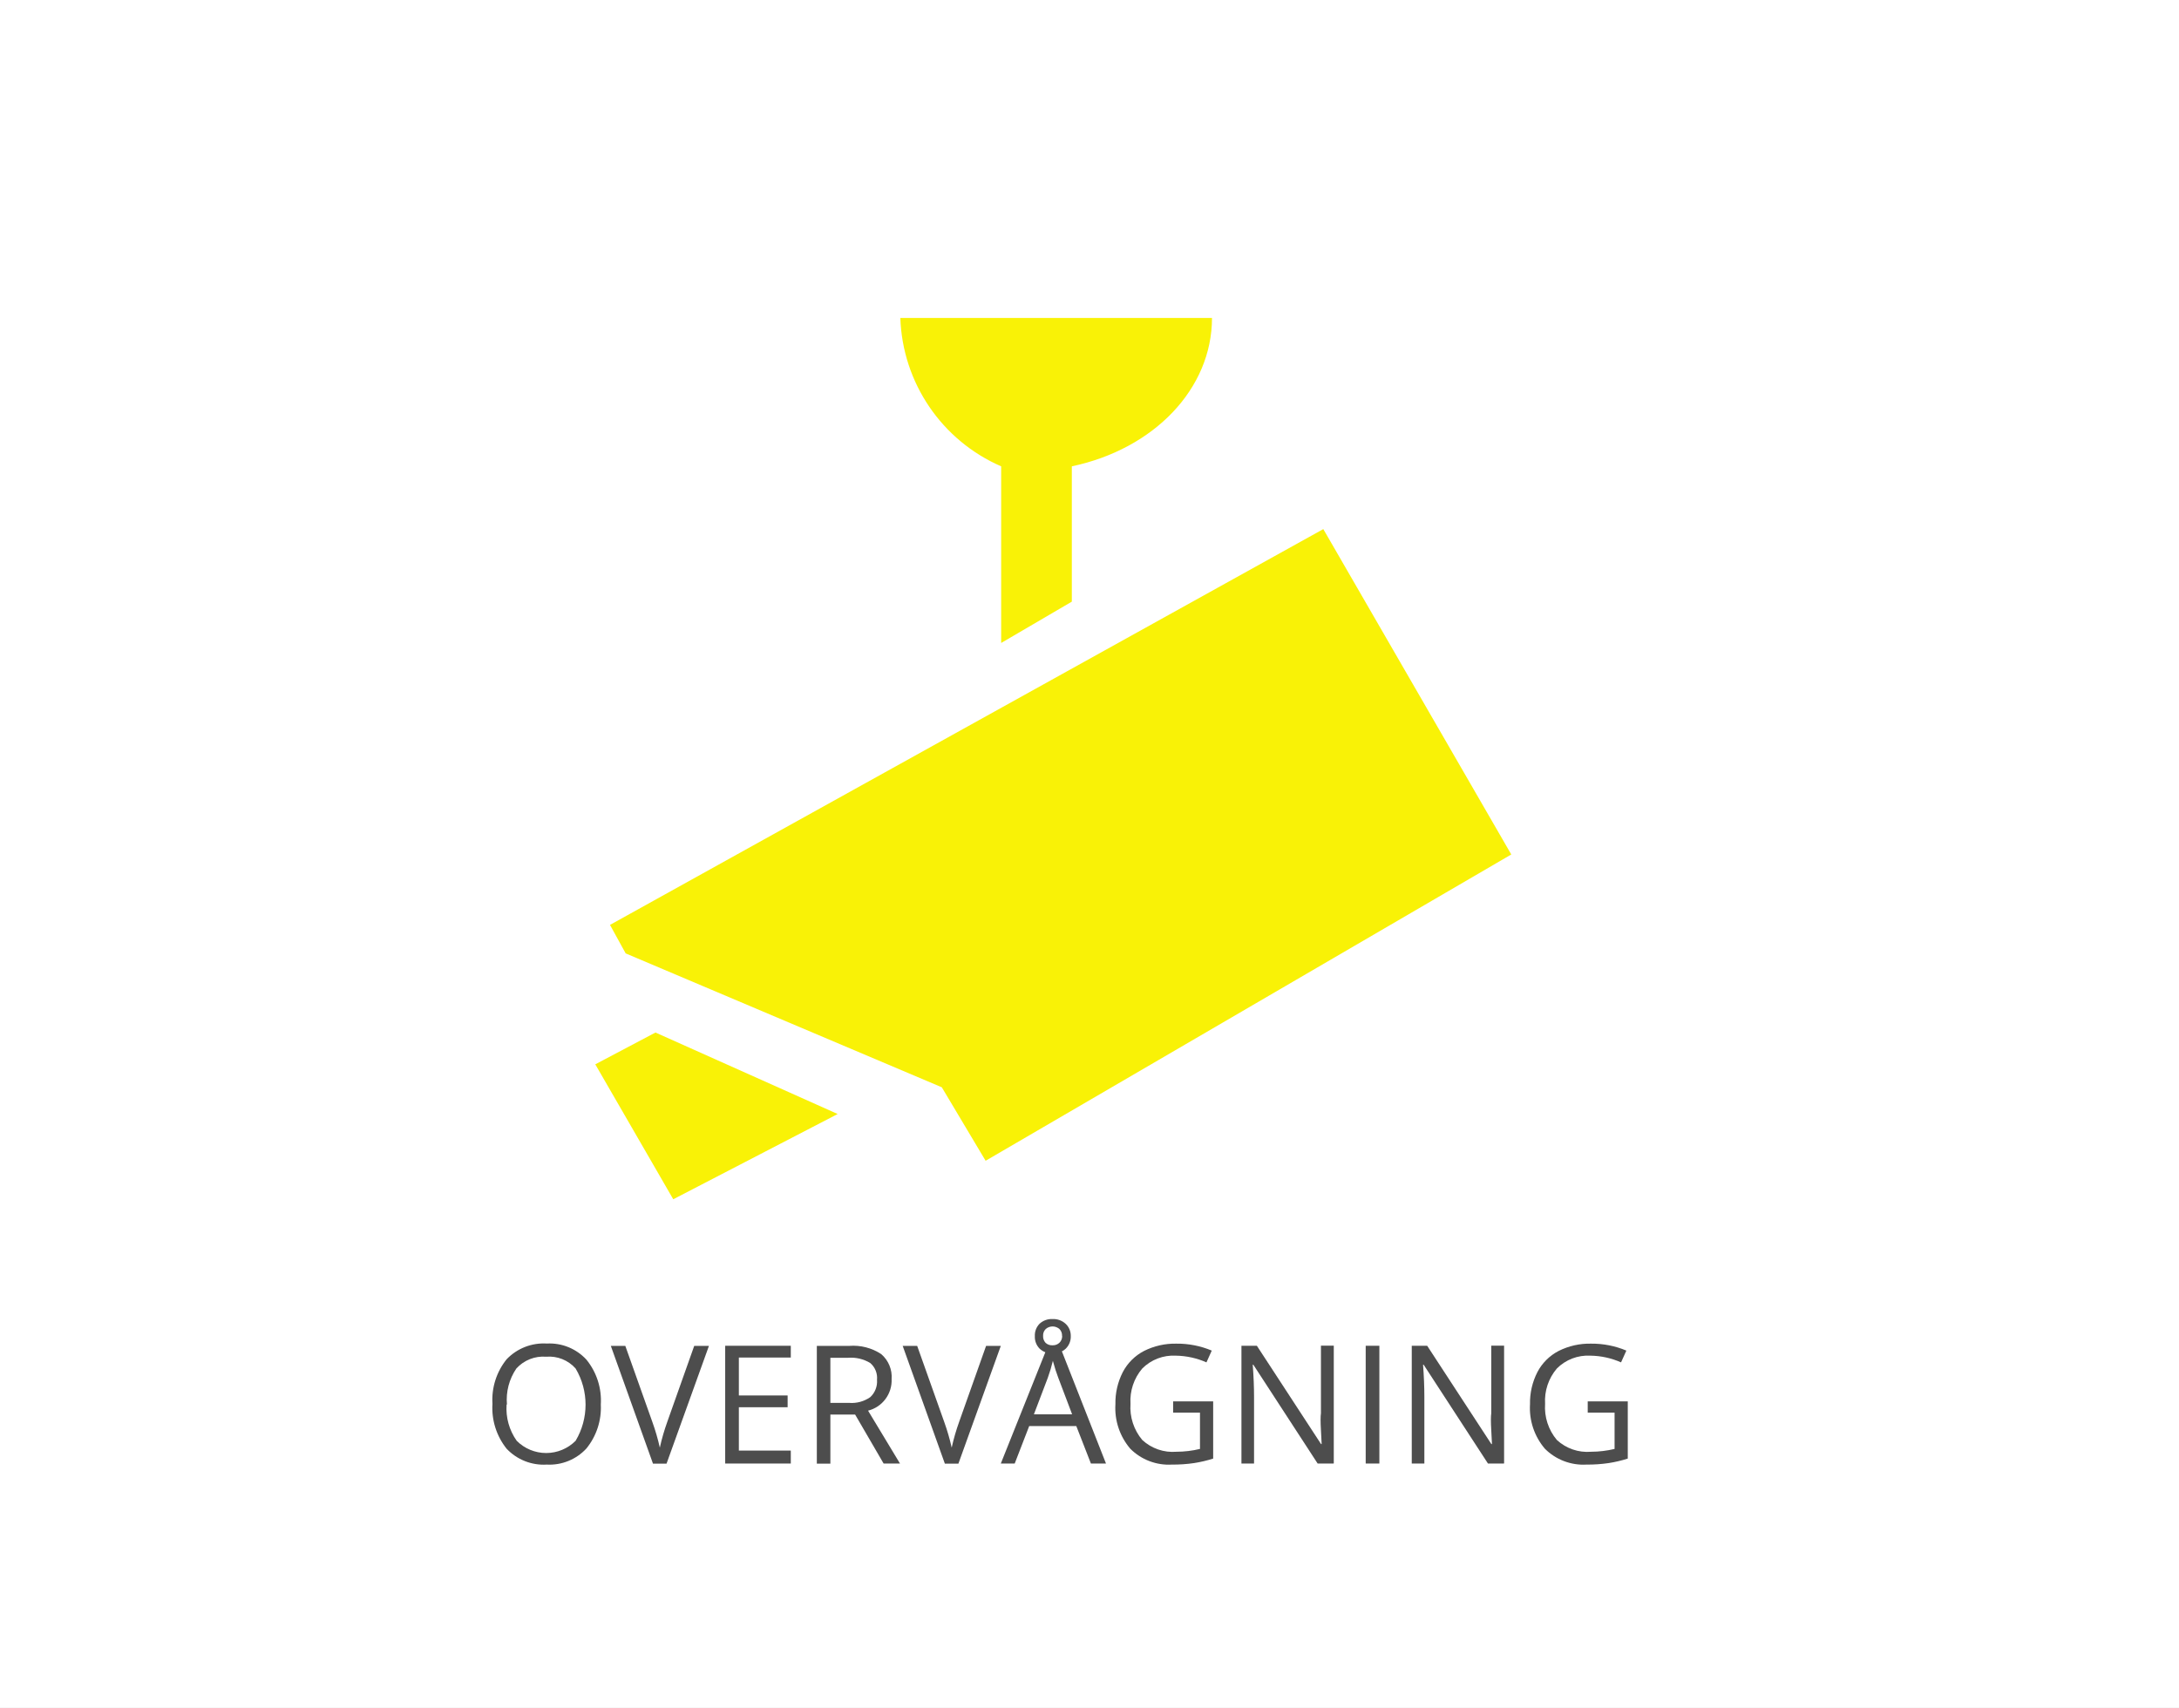
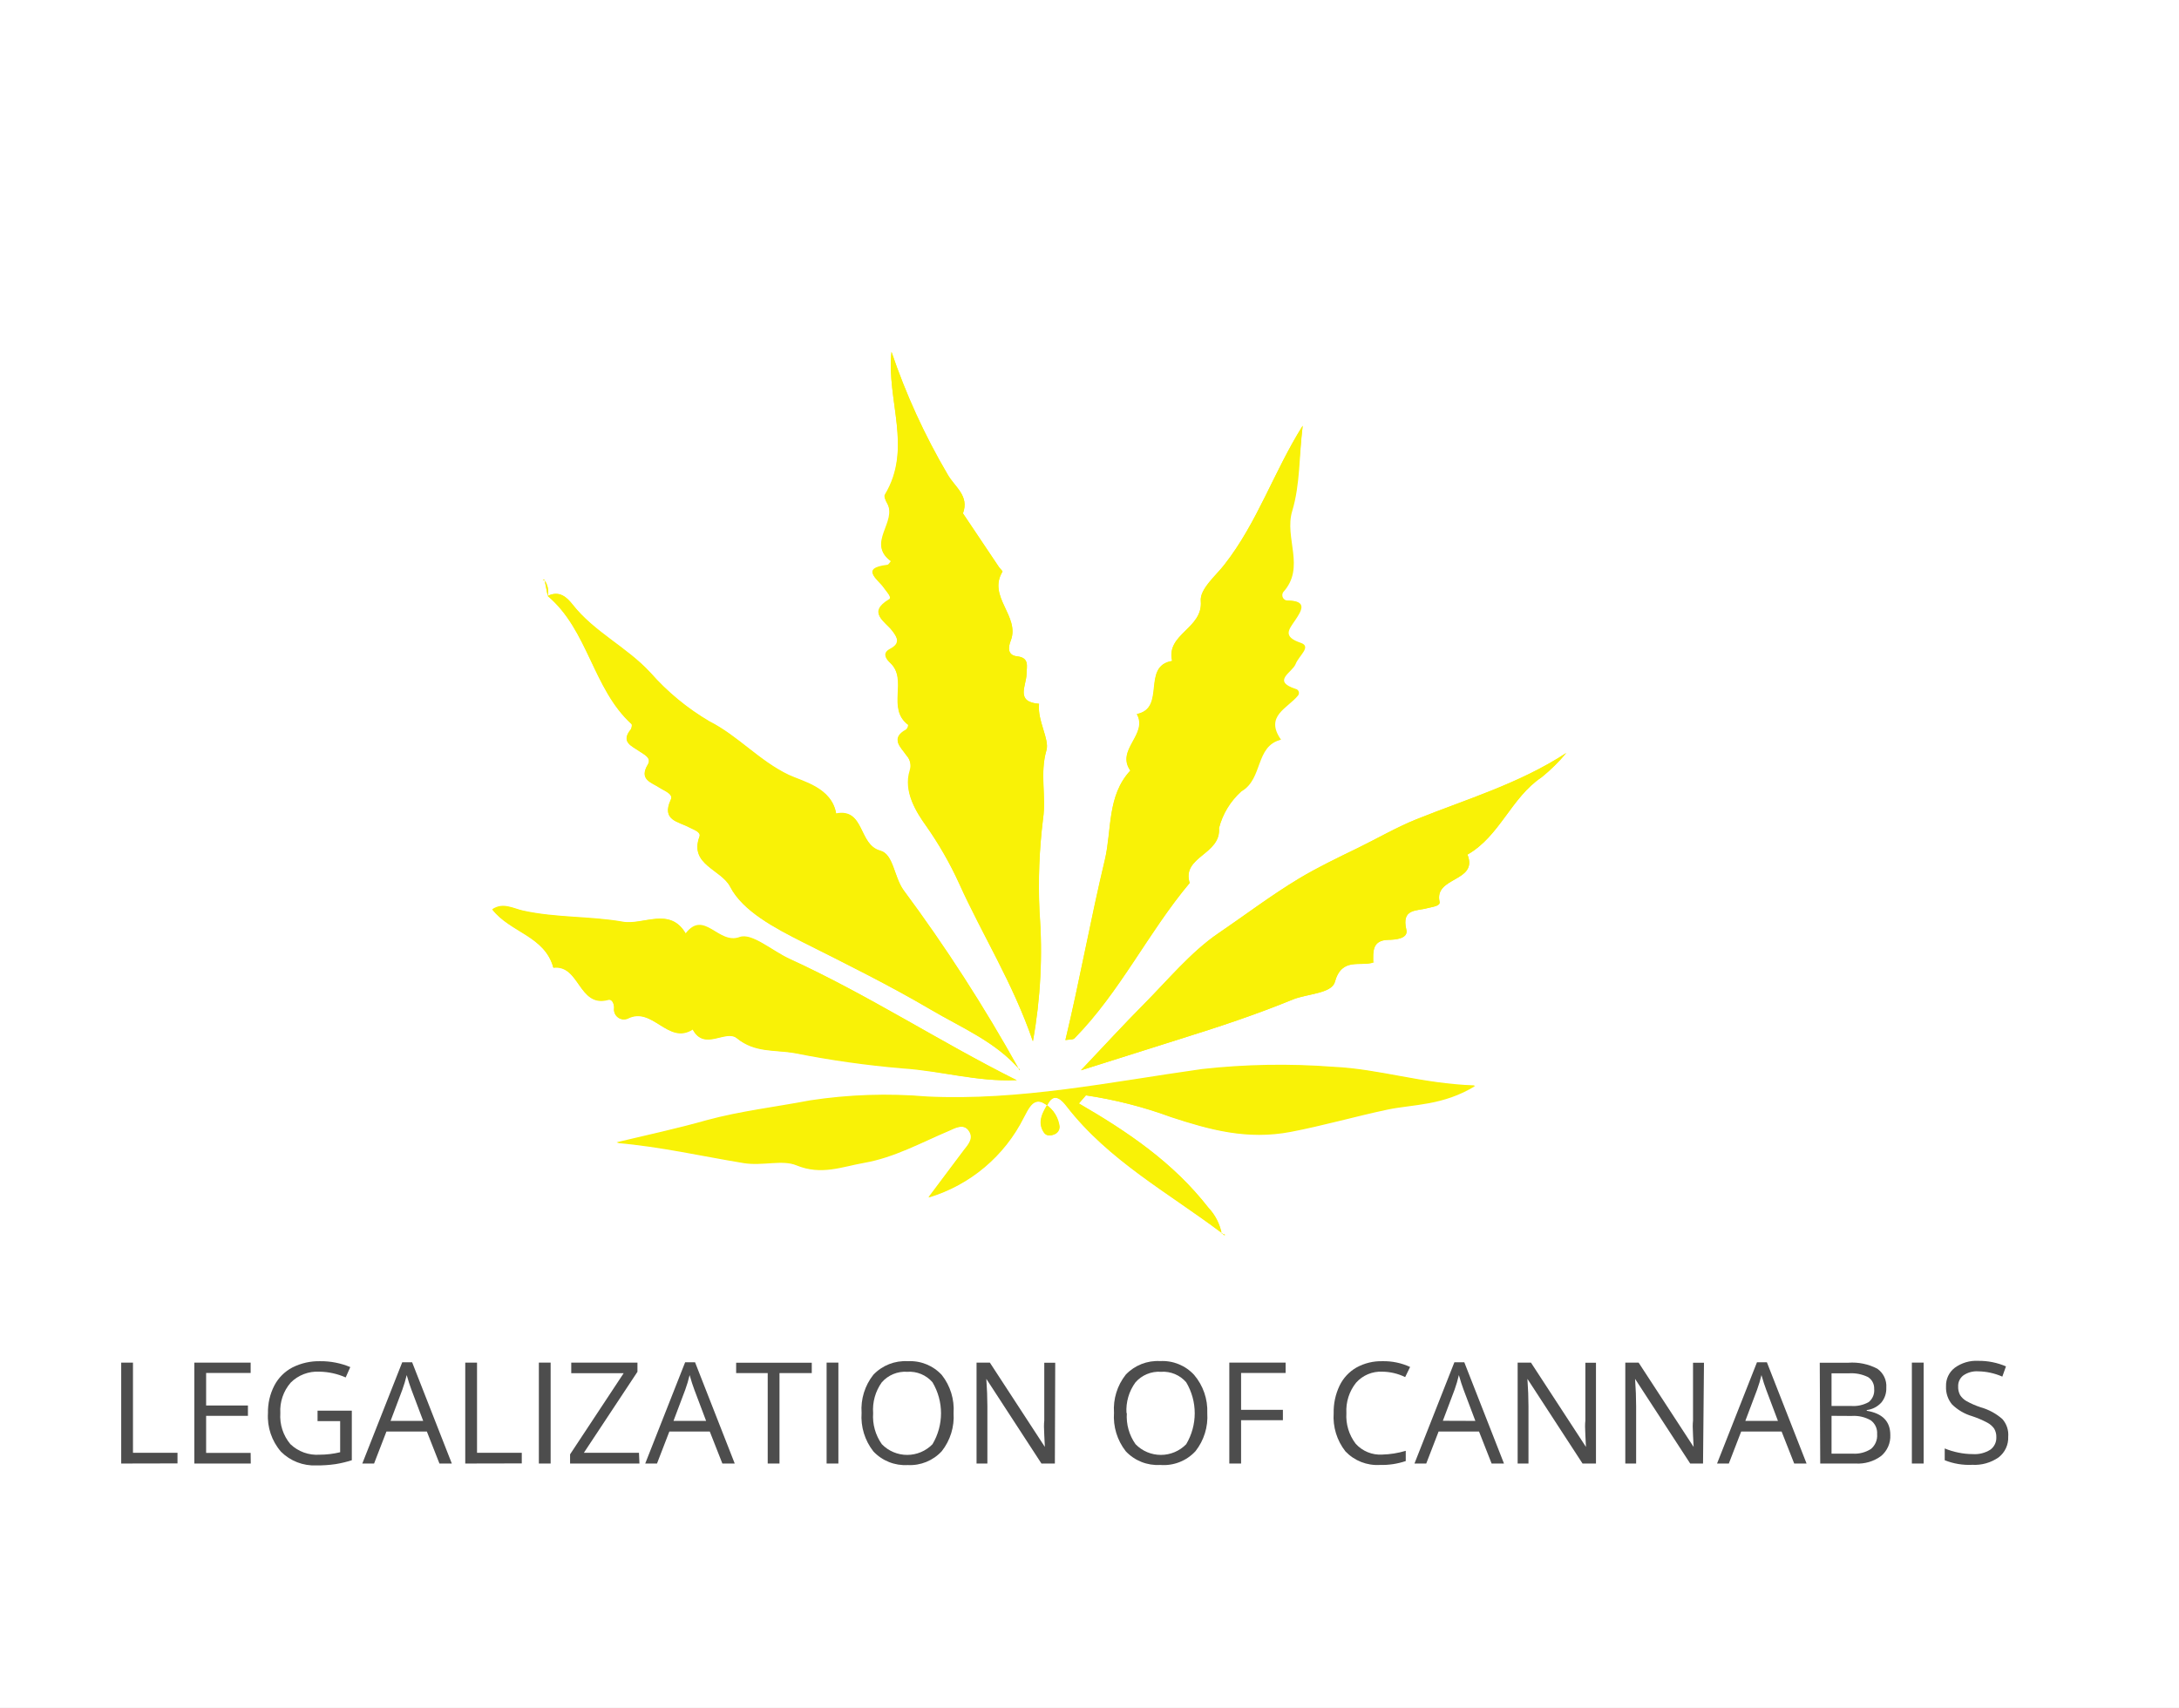
- <svg xmlns="http://www.w3.org/2000/svg" id="BG" viewBox="0 0 185 145">
+ <svg xmlns="http://www.w3.org/2000/svg" viewBox="0 0 185 145">
  <defs>
    <style>.cls-1{fill:#fff;}.cls-2{fill:#4d4d4d;}.cls-3{fill:#f9f206;}</style>
  </defs>
-   <rect class="cls-1" width="185" height="145" />
-   <path class="cls-2" d="M51.51,119.27A5.5,5.5,0,0,1,50.29,123a4.27,4.27,0,0,1-3.37,1.37,4.32,4.32,0,0,1-3.41-1.35,5.54,5.54,0,0,1-1.2-3.81,5.48,5.48,0,0,1,1.2-3.78,4.35,4.35,0,0,1,3.42-1.34,4.26,4.26,0,0,1,3.36,1.37A5.5,5.5,0,0,1,51.51,119.27Zm-8,0a4.74,4.74,0,0,0,.86,3.08,3.53,3.53,0,0,0,5,0,6,6,0,0,0,0-6.14,3,3,0,0,0-2.5-1,3.08,3.08,0,0,0-2.53,1A4.7,4.7,0,0,0,43.54,119.27Z" transform="translate(-0.5 0)" />
-   <path class="cls-2" d="M59.44,114.29h1.25l-3.6,10H55.94l-3.58-10h1.23l2.3,6.47a18.14,18.14,0,0,1,.63,2.17,18,18,0,0,1,.64-2.21Z" transform="translate(-0.5 0)" />
-   <path class="cls-2" d="M67.64,124.28H62.07v-10h5.57v1H63.23v3.22h4.14v1H63.23v3.68h4.41v1Z" transform="translate(-0.5 0)" />
-   <path class="cls-2" d="M71,120.13v4.16H69.85v-10H72.6a4.31,4.31,0,0,1,2.72.7,2.55,2.55,0,0,1,.88,2.12,2.65,2.65,0,0,1-2,2.68l2.71,4.49H75.52l-2.42-4.16H71Zm0-1h1.59a2.75,2.75,0,0,0,1.8-.49,1.82,1.82,0,0,0,.57-1.47,1.67,1.67,0,0,0-.58-1.43,3.17,3.17,0,0,0-1.88-.44H71v3.82Z" transform="translate(-0.5 0)" />
-   <path class="cls-2" d="M84.22,114.29h1.25l-3.6,10H80.72l-3.58-10h1.23l2.3,6.47a18.14,18.14,0,0,1,.63,2.17,18,18,0,0,1,.64-2.21Z" transform="translate(-0.5 0)" />
-   <path class="cls-2" d="M93.12,124.28l-1.24-3.18h-4l-1.23,3.18H85.47l4-10h1l3.93,10h-1.2Zm-1.61-4.22L90.35,117q-0.23-.59-0.46-1.44a13.11,13.11,0,0,1-.43,1.44l-1.18,3.1h3.23Zm-0.1-6.62a1.43,1.43,0,0,1-.42,1.08,1.54,1.54,0,0,1-1.12.41,1.51,1.51,0,0,1-1.1-.4,1.42,1.42,0,0,1-.41-1.07,1.4,1.4,0,0,1,.41-1.06,1.53,1.53,0,0,1,1.1-.39,1.54,1.54,0,0,1,1.11.41A1.38,1.38,0,0,1,91.41,113.43Zm-0.74,0a0.76,0.76,0,0,0-.23-0.59,0.89,0.89,0,0,0-1.15,0,0.76,0.76,0,0,0-.23.59,0.81,0.81,0,0,0,.21.59,0.8,0.8,0,0,0,.59.21,0.8,0.8,0,0,0,.58-0.21A0.77,0.77,0,0,0,90.68,113.45Z" transform="translate(-0.5 0)" />
-   <path class="cls-2" d="M100.1,119h3.4v4.86a10.91,10.91,0,0,1-1.61.38,12.24,12.24,0,0,1-1.9.13,4.61,4.61,0,0,1-3.53-1.35,5.32,5.32,0,0,1-1.26-3.78,5.71,5.71,0,0,1,.63-2.73,4.23,4.23,0,0,1,1.8-1.79,5.84,5.84,0,0,1,2.75-.62,7.54,7.54,0,0,1,3,.59l-0.45,1a6.66,6.66,0,0,0-2.6-.57,3.73,3.73,0,0,0-2.85,1.09,4.22,4.22,0,0,0-1,3,4.31,4.31,0,0,0,1,3.07,3.81,3.81,0,0,0,2.9,1,8.64,8.64,0,0,0,2-.24v-3.08H100.1v-1Z" transform="translate(-0.5 0)" />
-   <path class="cls-2" d="M113.7,124.28h-1.33l-5.46-8.39h-0.05q0.11,1.48.11,2.71v5.68h-1.07v-10h1.31l5.45,8.35h0.05q0-.18-0.06-1.19t0-1.43v-5.74h1.09v10Z" transform="translate(-0.5 0)" />
-   <path class="cls-2" d="M116.45,124.28v-10h1.16v10h-1.16Z" transform="translate(-0.5 0)" />
-   <path class="cls-2" d="M128.16,124.28h-1.33l-5.46-8.39h-0.05q0.11,1.48.11,2.71v5.68h-1.07v-10h1.31l5.45,8.35h0.05q0-.18-0.06-1.19t0-1.43v-5.74h1.09v10Z" transform="translate(-0.5 0)" />
-   <path class="cls-2" d="M135.3,119h3.4v4.86a10.91,10.91,0,0,1-1.61.38,12.24,12.24,0,0,1-1.9.13,4.61,4.61,0,0,1-3.53-1.35,5.32,5.32,0,0,1-1.26-3.78,5.71,5.71,0,0,1,.63-2.73,4.23,4.23,0,0,1,1.8-1.79,5.84,5.84,0,0,1,2.75-.62,7.54,7.54,0,0,1,3,.59l-0.45,1a6.66,6.66,0,0,0-2.6-.57,3.73,3.73,0,0,0-2.85,1.09,4.22,4.22,0,0,0-1,3,4.31,4.31,0,0,0,1,3.07,3.81,3.81,0,0,0,2.9,1,8.64,8.64,0,0,0,2-.24v-3.08H135.3v-1Z" transform="translate(-0.5 0)" />
-   <g id="security-camera">
-     <path class="cls-3" d="M85.5,39.6v15l6-3.51V39.6c7-1.48,11.9-6.6,11.9-12.6H76.94A14.26,14.26,0,0,0,85.5,39.6Z" transform="translate(-0.5 0)" />
-     <polygon class="cls-3" points="50.54 90.38 57.16 101.84 71.12 94.6 55.65 87.68 50.54 90.38" />
-     <polygon class="cls-3" points="112.35 44.93 51.79 78.54 53.12 80.96 79.96 92.33 83.68 98.57 128.31 72.56 112.35 44.93" />
+   <g id="BG">
+     <rect class="cls-1" width="185" height="145" />
+   </g>
+   <g id="DEBAT">
+     <g id="emner">
+       <g id="HASHISH">
+         <path class="cls-2" d="M10.79,124.28v-8.57h1v7.66h3.78v.9Z" transform="translate(-0.5 0)" />
+         <path class="cls-2" d="M21.79,124.28H17v-8.57h4.78v.88H18v2.76h3.55v.88H18v3.15h3.78Z" transform="translate(-0.5 0)" />
+         <path class="cls-2" d="M27.46,119.79h2.91V124a9.36,9.36,0,0,1-1.38.33,10.53,10.53,0,0,1-1.63.11,4,4,0,0,1-3-1.16A4.56,4.56,0,0,1,23.25,120a4.9,4.9,0,0,1,.54-2.34,3.63,3.63,0,0,1,1.54-1.54,5,5,0,0,1,2.36-.53,6.45,6.45,0,0,1,2.55.5l-.39.88a5.71,5.71,0,0,0-2.23-.49,3.2,3.2,0,0,0-2.44.93A3.62,3.62,0,0,0,24.3,120a3.7,3.7,0,0,0,.85,2.63,3.26,3.26,0,0,0,2.49.9,7.39,7.39,0,0,0,1.74-.21v-2.64H27.46Z" transform="translate(-0.5 0)" />
+         <path class="cls-2" d="M37.81,124.28l-1.07-2.72H33.31l-1.05,2.72h-1l3.39-8.6h.84l3.37,8.6Zm-1.38-3.62-1-2.65q-.19-.5-.4-1.24a11.1,11.1,0,0,1-.37,1.24l-1,2.65Z" transform="translate(-0.5 0)" />
+         <path class="cls-2" d="M40,124.28v-8.57h1v7.66H44.8v.9Z" transform="translate(-0.5 0)" />
+         <path class="cls-2" d="M46.25,124.28v-8.57h1v8.57Z" transform="translate(-0.5 0)" />
+         <path class="cls-2" d="M54.79,124.28H48.9v-.78l4.55-6.89H49v-.9h5.62v.78l-4.55,6.88h4.68Z" transform="translate(-0.5 0)" />
+         <path class="cls-2" d="M61.83,124.28l-1.07-2.72H57.33l-1.05,2.72h-1l3.39-8.6h.84l3.37,8.6Zm-1.38-3.62-1-2.65q-.19-.5-.4-1.24a11.1,11.1,0,0,1-.37,1.24l-1,2.65Z" transform="translate(-0.5 0)" />
+         <path class="cls-2" d="M66.68,124.28h-1V116.6H63v-.88h6.42v.88H66.68Z" transform="translate(-0.5 0)" />
+         <path class="cls-2" d="M70.68,124.28v-8.57h1v8.57Z" transform="translate(-0.5 0)" />
+         <path class="cls-2" d="M81.46,120a4.72,4.72,0,0,1-1,3.23,3.66,3.66,0,0,1-2.89,1.18,3.7,3.7,0,0,1-2.92-1.16,4.75,4.75,0,0,1-1-3.27,4.69,4.69,0,0,1,1-3.24,3.73,3.73,0,0,1,2.93-1.15,3.65,3.65,0,0,1,2.88,1.17A4.71,4.71,0,0,1,81.46,120Zm-6.83,0a4.07,4.07,0,0,0,.74,2.64,3,3,0,0,0,4.3,0,5.14,5.14,0,0,0,0-5.26,2.59,2.59,0,0,0-2.14-.89,2.64,2.64,0,0,0-2.17.9A4,4,0,0,0,74.63,120Z" transform="translate(-0.5 0)" />
+         <path class="cls-2" d="M90.06,124.28H88.92l-4.68-7.19h0q.09,1.27.09,2.32v4.87h-.92v-8.57h1.13l4.67,7.16h0q0-.16-.05-1t0-1.23v-4.92h.93Z" transform="translate(-0.5 0)" />
+         <path class="cls-2" d="M103,120a4.72,4.72,0,0,1-1,3.23A3.66,3.66,0,0,1,99,124.4a3.7,3.7,0,0,1-2.92-1.16,4.75,4.75,0,0,1-1-3.27,4.69,4.69,0,0,1,1-3.24A3.73,3.73,0,0,1,99,115.58a3.65,3.65,0,0,1,2.88,1.17A4.71,4.71,0,0,1,103,120Zm-6.83,0a4.07,4.07,0,0,0,.74,2.64,3,3,0,0,0,4.3,0,5.14,5.14,0,0,0,0-5.26,2.59,2.59,0,0,0-2.14-.89,2.64,2.64,0,0,0-2.17.9A4,4,0,0,0,96.14,120Z" transform="translate(-0.5 0)" />
+         <path class="cls-2" d="M105.87,124.28h-1v-8.57h4.78v.88h-3.78v3.13h3.55v.88h-3.55Z" transform="translate(-0.5 0)" />
+         <path class="cls-2" d="M117.86,116.48a2.8,2.8,0,0,0-2.23.94,3.79,3.79,0,0,0-.82,2.58,3.87,3.87,0,0,0,.79,2.6,2.8,2.8,0,0,0,2.25.92,7.67,7.67,0,0,0,2-.32v.87a6.3,6.3,0,0,1-2.2.33,3.72,3.72,0,0,1-2.92-1.15,4.73,4.73,0,0,1-1-3.26,5.15,5.15,0,0,1,.5-2.32,3.55,3.55,0,0,1,1.43-1.54,4.33,4.33,0,0,1,2.2-.54,5.31,5.31,0,0,1,2.36.49l-.42.86A4.54,4.54,0,0,0,117.86,116.48Z" transform="translate(-0.5 0)" />
+         <path class="cls-2" d="M127.14,124.28l-1.07-2.72h-3.43l-1.05,2.72h-1l3.39-8.6h.84l3.37,8.6Zm-1.38-3.62-1-2.65q-.19-.5-.4-1.24A11.1,11.1,0,0,1,124,118l-1,2.65Z" transform="translate(-0.5 0)" />
+         <path class="cls-2" d="M136,124.28h-1.14l-4.68-7.19h0q.09,1.27.09,2.32v4.87h-.92v-8.57h1.13l4.67,7.16h0q0-.16-.05-1t0-1.23v-4.92H136Z" transform="translate(-0.5 0)" />
+         <path class="cls-2" d="M145.09,124.28H144l-4.68-7.19h0q.09,1.27.09,2.32v4.87h-.92v-8.57h1.13l4.67,7.16h0q0-.16-.05-1t0-1.23v-4.92h.93Z" transform="translate(-0.5 0)" />
+         <path class="cls-2" d="M152.83,124.28l-1.07-2.72h-3.43l-1.05,2.72h-1l3.39-8.6h.84l3.37,8.6Zm-1.38-3.62-1-2.65q-.19-.5-.4-1.24a11.1,11.1,0,0,1-.37,1.24l-1,2.65Z" transform="translate(-0.5 0)" />
+         <path class="cls-2" d="M155,115.72h2.42a4.57,4.57,0,0,1,2.47.51,1.8,1.8,0,0,1,.76,1.61,1.86,1.86,0,0,1-.42,1.26,2,2,0,0,1-1.24.64v.06q2,.33,2,2.05a2.2,2.2,0,0,1-.78,1.79,3.3,3.3,0,0,1-2.17.64h-3Zm1,3.67h1.64a2.67,2.67,0,0,0,1.52-.33,1.28,1.28,0,0,0,.46-1.12,1.13,1.13,0,0,0-.52-1,3.22,3.22,0,0,0-1.64-.32H156Zm0,.84v3.21h1.79a2.55,2.55,0,0,0,1.56-.4,1.48,1.48,0,0,0,.52-1.26,1.33,1.33,0,0,0-.54-1.17,2.87,2.87,0,0,0-1.63-.37Z" transform="translate(-0.5 0)" />
+         <path class="cls-2" d="M162.82,124.28v-8.57h1v8.57Z" transform="translate(-0.5 0)" />
+         <path class="cls-2" d="M171,122a2.1,2.1,0,0,1-.82,1.76,3.56,3.56,0,0,1-2.23.63,5.58,5.58,0,0,1-2.34-.39v-1a6.17,6.17,0,0,0,1.15.35,6,6,0,0,0,1.23.13,2.48,2.48,0,0,0,1.5-.38,1.24,1.24,0,0,0,.5-1.05,1.35,1.35,0,0,0-.18-.73,1.66,1.66,0,0,0-.6-.52,8.36,8.36,0,0,0-1.27-.54,4.07,4.07,0,0,1-1.71-1,2.24,2.24,0,0,1-.51-1.53,1.9,1.9,0,0,1,.74-1.58,3.09,3.09,0,0,1,2-.59,5.8,5.8,0,0,1,2.35.47l-.31.87a5.31,5.31,0,0,0-2.06-.45,2,2,0,0,0-1.24.34,1.12,1.12,0,0,0-.45.94,1.45,1.45,0,0,0,.16.73,1.54,1.54,0,0,0,.55.52,6.88,6.88,0,0,0,1.19.52,4.72,4.72,0,0,1,1.85,1A2,2,0,0,1,171,122Z" transform="translate(-0.5 0)" />
+         <g id="HASH">
+           <path class="cls-3" d="M46.66,49.2l-.09.1.15-.08L47,50.59c3.45,2.92,3.83,7.85,7.12,10.88.07.06,0,.36-.06.46-.89,1.08.1,1.41.74,1.86.4.28,1,.55.72,1.1-.79,1.32.31,1.54,1,2,.4.27,1.16.51.94,1-.83,1.78.66,1.86,1.59,2.37.36.2,1,.38.84.78-.88,2.39,1.85,2.77,2.61,4.25,1.07,2.08,3.82,3.52,6.14,4.69,3.67,1.85,7.36,3.67,10.9,5.76,2.62,1.54,5.5,2.72,7.54,5.1l0-.08-.08,0a137.45,137.45,0,0,0-9.81-15.21c-.8-1.14-.85-3-1.93-3.32-1.92-.49-1.33-3.64-3.78-3.16-.36-2.2-2.82-2.72-4-3.27-2.52-1.2-4.3-3.31-6.76-4.56a20.53,20.53,0,0,1-5-4.13c-2-2.18-4.78-3.45-6.61-5.79C48.61,50.7,48,50.12,47,50.6A1.63,1.63,0,0,0,46.66,49.2ZM86.73,91.72l.09.06-.06-.09c-6.52-3.25-12.63-7.25-19.26-10.29-1.43-.66-3.18-2.22-4.21-1.83-1.8.67-3-2.36-4.58-.31-1.33-2.3-3.65-.67-5.36-1-2.71-.48-5.65-.32-8.45-.94-.85-.19-1.7-.73-2.61-.11,1.49,1.91,4.46,2.25,5.18,4.94,2.24-.29,2.13,3.41,4.64,2.73.36-.1.53.36.52.7a.83.83,0,0,0,1.15.89c2.11-1.06,3.42,2.27,5.52.92,1,1.86,2.79,0,3.74.74,1.53,1.24,3.29,1,4.94,1.27a82.6,82.6,0,0,0,9.16,1.26C80.35,90.94,83.49,91.86,86.73,91.72Zm30.43-10,.09,0-.16,0c0-.94-.09-1.86,1.28-1.91.64,0,1.71-.11,1.53-.86-.43-1.83.89-1.57,1.82-1.84.39-.11,1.09-.16,1-.54-.48-2.13,3.31-1.66,2.37-4,2.75-1.56,3.7-4.84,6.3-6.57a14.94,14.94,0,0,0,2.09-2.06c-4,2.6-8.5,3.93-12.72,5.63-1.69.68-3.43,1.69-5,2.45s-3.43,1.66-5,2.6c-2.36,1.42-4.57,3.11-6.83,4.64s-4.31,4-6.38,6.08c-1.63,1.64-3.2,3.36-5.28,5.55l8.48-2.68c3.21-1,6.43-2.07,9.5-3.33,1.17-.48,3.31-.52,3.58-1.49C114.43,81.23,116,82.13,117.16,81.71Zm-12.89,23a1,1,0,0,0,.13.14.41.41,0,0,0,.14,0l-.31-.12a4.42,4.42,0,0,0-1.12-2.18c-3-3.83-6.89-6.48-11-8.86l.59-.68a37,37,0,0,1,7.18,1.8c3.29,1.08,6.46,1.95,10.15,1.25,2.77-.52,5.51-1.32,8.25-1.9,2.19-.46,4.69-.33,7.42-2-4.51-.15-8.07-1.4-12-1.58a59.78,59.78,0,0,0-11.15.19c-7.76,1.09-15.44,2.71-23.36,2.33a42.13,42.13,0,0,0-9.92.33c-2.92.56-5.89.9-8.77,1.68C58,95.83,55.4,96.39,52.84,97c3.68.31,7.23,1.13,10.77,1.71,1.6.26,3.27-.31,4.48.19,2.11.88,3.85.12,5.74-.21C76.4,98.26,78.69,97,81.06,96c.48-.21,1.3-.7,1.75.13.32.58-.11,1.06-.49,1.54-1,1.32-2,2.69-3,4a13.31,13.31,0,0,0,8.08-6.81c.36-.65.73-1.59,1.56-1.26a2.62,2.62,0,0,1,1.48,1.89.68.68,0,0,1-.37.82c-.32.14-.67.19-.9-.12-.67-.94-.06-1.81.36-2.53.55-.94,1.22-.16,1.56.29C94.67,98.55,99.74,101.29,104.26,104.7ZM76.19,29.88C75.75,34,78,38.05,75.62,42c-.09.15.06.5.18.7.93,1.59-1.79,3.43.35,4.93-.11.12-.2.32-.32.33-2.38.29-.76,1.22-.3,1.93.22.34.74.86.44,1-1.86,1.12-.35,1.83.25,2.62.46.61.75,1.11-.15,1.58-.71.37-.35.84,0,1.17,1.54,1.46-.34,3.91,1.53,5.26a.59.59,0,0,1-.17.42c-1.38.75-.45,1.46,0,2.16a1.34,1.34,0,0,1,.3,1.33c-.57,1.79.59,3.56,1.36,4.64A30.41,30.41,0,0,1,81.93,75c2,4.38,4.56,8.46,6.27,13.42a43.39,43.39,0,0,0,.56-11,46.43,46.43,0,0,1,.3-7.89c.28-1.93-.29-3.86.29-5.83.27-.91-.79-2.52-.63-3.94-2.05-.15-1.07-1.54-1.06-2.55,0-.62.27-1.36-.8-1.48-.85-.09-.76-.79-.54-1.34.8-2.08-2-3.72-.7-5.86,0,0-.19-.24-.29-.36l-3.07-4.58c.56-1.51-.72-2.25-1.31-3.32A55.93,55.93,0,0,1,76.19,29.88Zm34.91,6.27c-2.46,3.92-3.84,8.22-6.64,11.8-.7.89-2.12,2.06-2,3.08.2,2.35-3,2.8-2.43,5.09-2.62.43-.47,4-3,4.51,1,1.73-1.8,3-.55,4.8-2,2.13-1.57,5.07-2.16,7.56-1.2,5-2.12,10.17-3.37,15.33.33-.06.64,0,.78-.16,3.87-3.94,6.25-9,9.77-13.18-.7-2.25,2.67-2.4,2.49-4.66a6.43,6.43,0,0,1,1.92-3.12c1.84-1.07,1.14-3.83,3.35-4.39-1.41-2,.55-2.65,1.44-3.74a.35.35,0,0,0-.2-.57c-2.06-.67-.28-1.39,0-2.11s1.38-1.48.44-1.8c-1.59-.54-1-1.14-.47-1.93s1.08-1.65-.63-1.66a.46.46,0,0,1-.39-.72c1.91-2.1.07-4.59.76-6.88S110.79,38.7,111.1,36.15Z" transform="translate(-0.5 0)" />
+           <path class="cls-3" d="M76.19,29.88a55.93,55.93,0,0,0,4.75,10.4c.6,1.07,1.88,1.81,1.31,3.32l3.07,4.58c.1.12.32.31.29.36-1.3,2.14,1.5,3.78.7,5.86-.22.56-.3,1.25.54,1.34,1.07.12.81.86.8,1.48,0,1-1,2.4,1.06,2.55-.16,1.42.9,3,.63,3.94-.58,2,0,3.9-.29,5.83a46.43,46.43,0,0,0-.3,7.89,43.39,43.39,0,0,1-.56,11c-1.71-5-4.29-9-6.27-13.42a30.41,30.41,0,0,0-2.79-4.87c-.77-1.08-1.92-2.85-1.36-4.64a1.34,1.34,0,0,0-.3-1.33c-.48-.7-1.42-1.41,0-2.16a.59.59,0,0,0,.17-.42c-1.87-1.36,0-3.81-1.53-5.26-.36-.34-.72-.8,0-1.17.9-.47.61-1,.15-1.58-.6-.79-2.11-1.51-.25-2.62.31-.18-.22-.7-.44-1-.46-.71-2.08-1.64.3-1.93.12,0,.21-.22.32-.33-2.14-1.5.58-3.34-.35-4.93-.12-.21-.27-.55-.18-.7C78,38.05,75.75,34,76.19,29.88Z" transform="translate(-0.5 0)" />
+           <path class="cls-3" d="M111.1,36.15c-.31,2.55-.31,5-1,7.26s1.15,4.78-.76,6.88a.46.46,0,0,0,.39.72c1.71,0,1.23.78.63,1.66s-1.12,1.38.47,1.93c.95.32-.23,1.18-.44,1.8s-2,1.43,0,2.11a.35.35,0,0,1,.2.57c-.89,1.09-2.85,1.76-1.44,3.74-2.21.56-1.51,3.32-3.35,4.39A6.43,6.43,0,0,0,104,70.32c.18,2.26-3.19,2.41-2.49,4.66-3.52,4.2-5.9,9.24-9.77,13.18-.13.14-.44.1-.78.16C92.18,83.16,93.1,78,94.3,73c.59-2.49.18-5.43,2.16-7.56-1.25-1.77,1.52-3.07.55-4.8,2.51-.5.37-4.08,3-4.51-.54-2.29,2.64-2.75,2.43-5.09-.09-1,1.34-2.19,2-3.08C107.26,44.37,108.64,40.07,111.1,36.15Z" transform="translate(-0.5 0)" />
+           <path class="cls-3" d="M87.08,90.85c-2.05-2.39-4.93-3.56-7.55-5.11C76,83.67,72.3,81.84,68.63,80c-2.31-1.17-5.07-2.61-6.14-4.69-.76-1.48-3.49-1.87-2.61-4.25.15-.41-.48-.59-.84-.78-.93-.51-2.42-.59-1.59-2.37.23-.49-.53-.73-.94-1-.71-.47-1.81-.69-1-2,.33-.55-.31-.82-.72-1.1-.64-.45-1.63-.78-.74-1.86.09-.11.13-.4.06-.46-3.29-3-3.68-8-7.12-10.88h0c1-.48,1.63.1,2.14.76,1.83,2.34,4.57,3.61,6.61,5.79a20.53,20.53,0,0,0,5,4.13c2.46,1.25,4.24,3.37,6.76,4.56,1.17.55,3.64,1.08,4,3.27,2.46-.48,1.86,2.66,3.78,3.16,1.08.28,1.13,2.19,1.93,3.32A137.45,137.45,0,0,1,87,90.8Z" transform="translate(-0.5 0)" />
+           <path class="cls-3" d="M92.08,93.71c4.13,2.39,8.06,5,11,8.86a4.42,4.42,0,0,1,1.12,2.18l0-.06c-4.52-3.41-9.59-6.14-13.15-10.74-.34-.44-1-1.22-1.56-.29-.42.72-1,1.6-.36,2.53.22.31.58.26.9.12a.68.68,0,0,0,.37-.82A2.62,2.62,0,0,0,89,93.62c-.83-.33-1.2.6-1.56,1.26a13.31,13.31,0,0,1-8.08,6.81c1-1.35,2-2.72,3-4,.38-.48.81-1,.49-1.54-.45-.83-1.27-.34-1.75-.13-2.37,1-4.66,2.28-7.24,2.73-1.88.33-3.63,1.08-5.74.21-1.21-.5-2.87.07-4.48-.19-3.54-.58-7.09-1.4-10.77-1.71,2.56-.62,5.14-1.19,7.68-1.89,2.88-.79,5.86-1.12,8.77-1.68a42.13,42.13,0,0,1,9.92-.33c7.92.38,15.6-1.24,23.36-2.33a59.78,59.78,0,0,1,11.15-.19c3.89.18,7.44,1.43,12,1.58-2.74,1.68-5.24,1.55-7.42,2-2.74.58-5.48,1.37-8.25,1.9-3.69.7-6.86-.17-10.15-1.25A37,37,0,0,0,92.67,93c-.33-.29-.72-.44-1,0S91.75,93.59,92.08,93.71Z" transform="translate(-0.5 0)" />
+           <path class="cls-3" d="M117.15,81.72c-1.14.41-2.72-.49-3.32,1.67-.27,1-2.4,1-3.58,1.49-3.06,1.26-6.29,2.33-9.5,3.33l-8.48,2.68c2.08-2.2,3.65-3.91,5.28-5.55,2.08-2.09,4-4.45,6.38-6.08s4.47-3.21,6.83-4.64c1.57-.95,3.44-1.84,5-2.6s3.3-1.77,5-2.45c4.22-1.69,8.72-3,12.72-5.63A14.94,14.94,0,0,1,131.39,66c-2.59,1.73-3.55,5-6.3,6.57.94,2.33-2.85,1.85-2.37,4,.09.39-.61.43-1,.54-.93.27-2.26,0-1.82,1.84.18.75-.89.84-1.53.86-1.37,0-1.31,1-1.28,1.91Z" transform="translate(-0.5 0)" />
+           <path class="cls-3" d="M86.73,91.73c-3.25.14-6.38-.79-9.6-1A82.6,82.6,0,0,1,68,89.44c-1.65-.31-3.41,0-4.94-1.27-.95-.77-2.77,1.12-3.74-.74-2.1,1.35-3.41-2-5.52-.92a.83.83,0,0,1-1.15-.89c0-.34-.16-.8-.52-.7-2.51.68-2.4-3-4.64-2.73-.72-2.69-3.69-3-5.18-4.94.91-.62,1.76-.08,2.61.11,2.8.62,5.74.47,8.45.94,1.71.3,4-1.33,5.36,1,1.56-2,2.78,1,4.58.31,1-.38,2.77,1.17,4.21,1.83,6.63,3,12.74,7,19.26,10.29Z" transform="translate(-0.5 0)" />
+           <path class="cls-3" d="M47,50.59l-.26-1.38-.05,0A1.66,1.66,0,0,1,47,50.6Z" transform="translate(-0.5 0)" />
+           <path class="cls-3" d="M104.22,104.76l.31.12a.41.41,0,0,1-.14,0,1,1,0,0,1-.13-.14Z" transform="translate(-0.5 0)" />
+           <polygon class="cls-3" points="116.59 81.7 116.75 81.67 116.66 81.71 116.59 81.7" />
+           <path class="cls-3" d="M87,90.8l.08,0a.39.39,0,0,0,0,.09Z" transform="translate(-0.5 0)" />
+           <path class="cls-3" d="M86.76,91.7l.06.09-.09-.06Z" transform="translate(-0.5 0)" />
+           <path class="cls-3" d="M46.72,49.22l-.15.08.1-.1Z" transform="translate(-0.5 0)" />
+           <path class="cls-3" d="M92.08,93.71c-.32-.13-.58-.4-.4-.7s.66-.28,1,0Z" transform="translate(-0.5 0)" />
+         </g>
+       </g>
+     </g>
  </g>
</svg>
